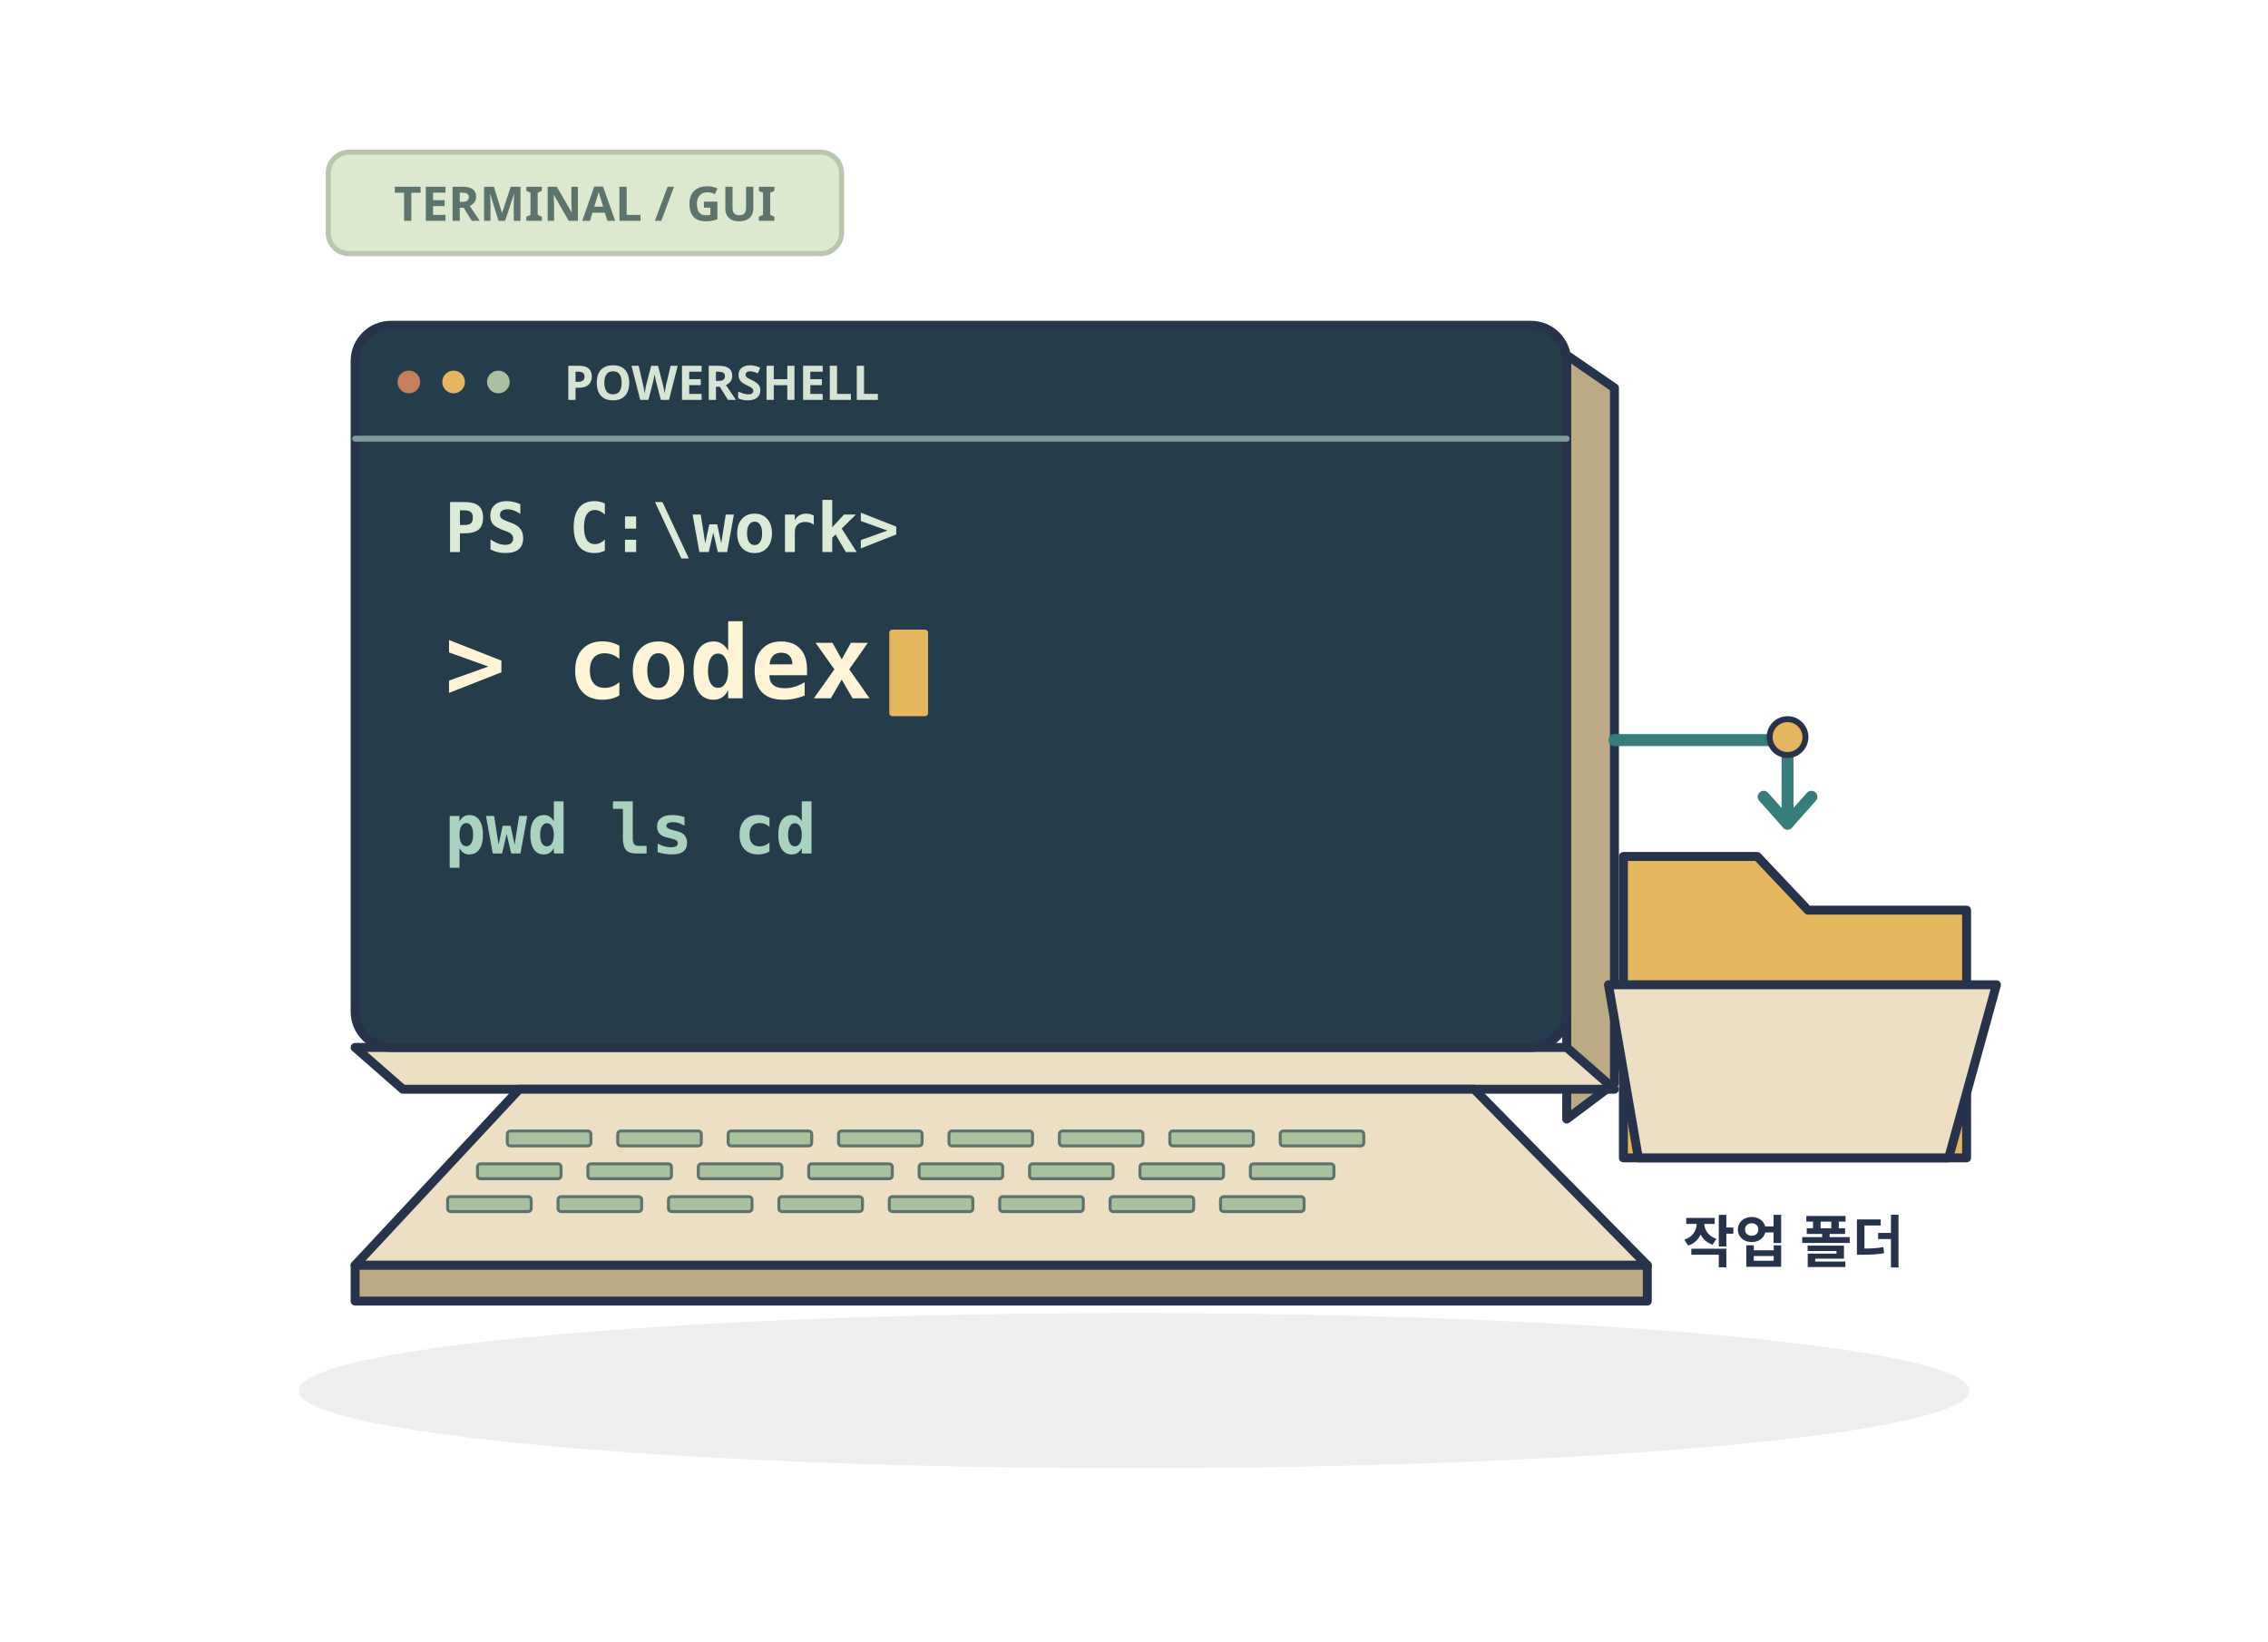
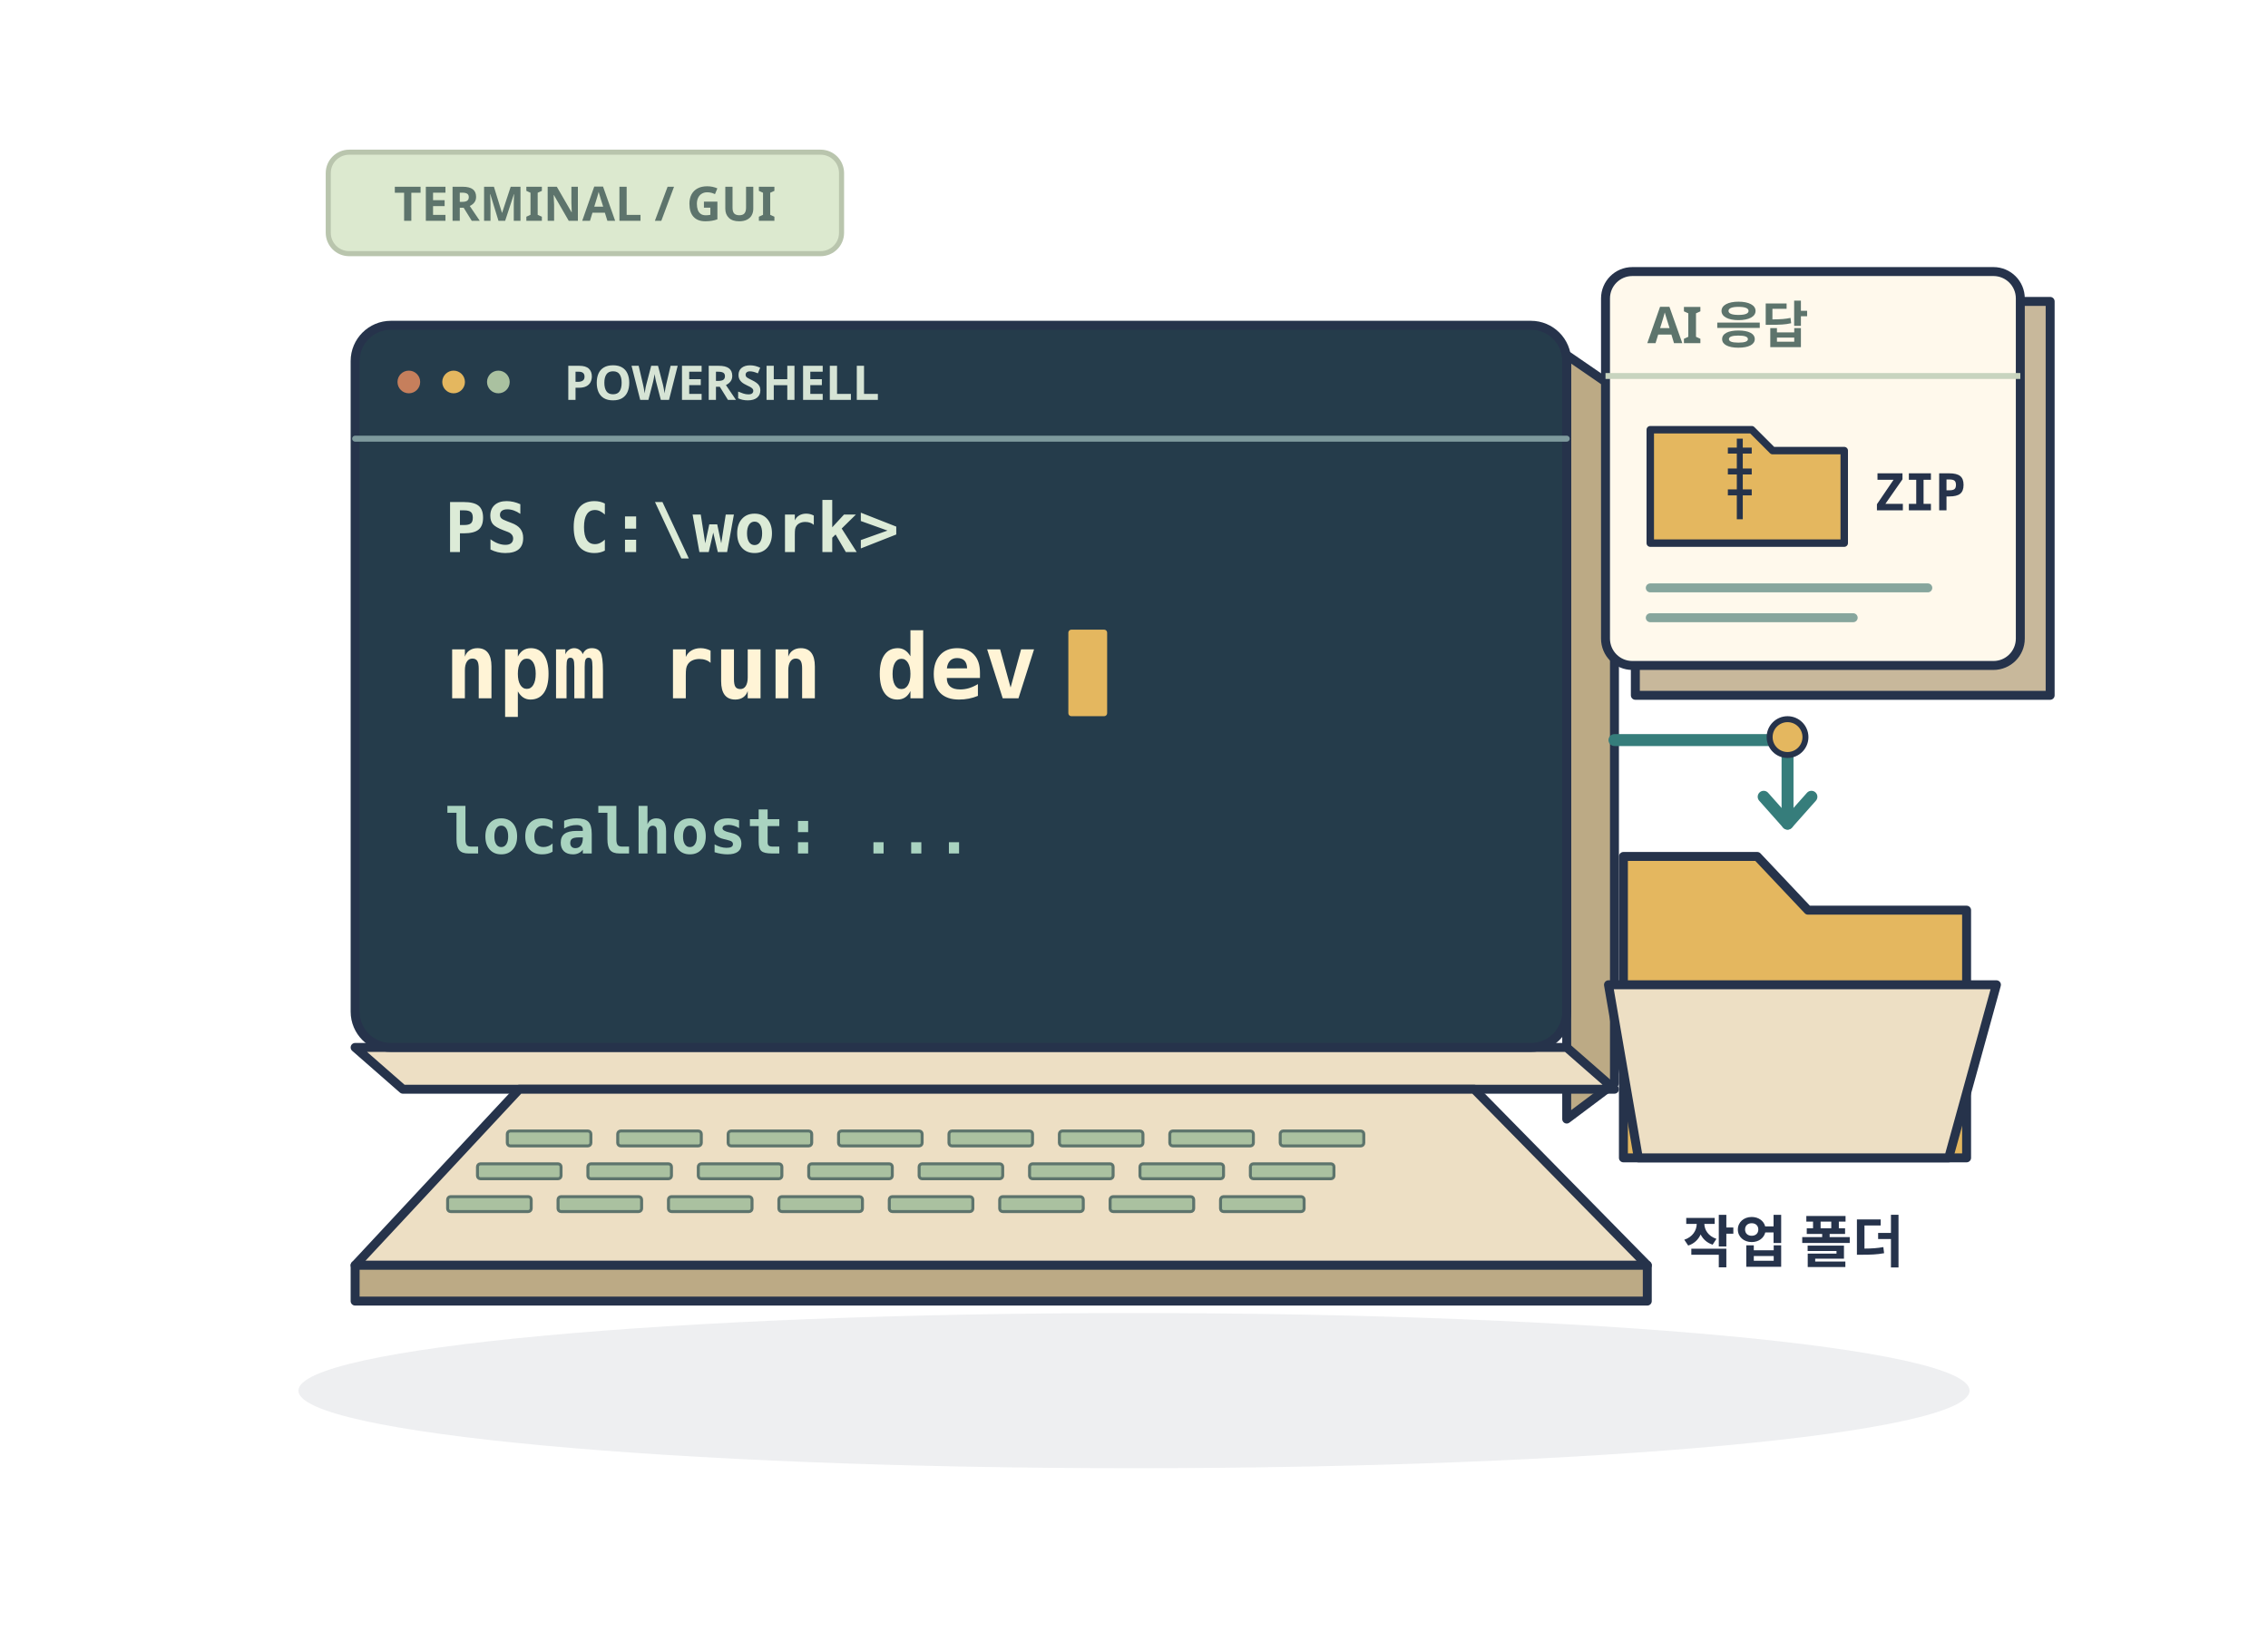
<svg xmlns="http://www.w3.org/2000/svg" viewBox="0 0 760 550" class="topic-art-svg topic-art-terminal" aria-hidden="true" focusable="false">
  <defs>
    <filter id="topic-terminal-shadow" x="-15%" y="-20%" width="140%" height="150%">
      <feDropShadow dx="0" dy="5" stdDeviation="3" flood-color="#26334b" flood-opacity=".12" />
    </filter>
  </defs>
  <style>.topic-art-terminal .art-motion{transform-box:fill-box;transform-origin:center}.topic-art-terminal .terminal-caret{animation:topic-terminal-blink 1.4s steps(2,end) infinite}@keyframes topic-terminal-blink{0%,45%{opacity:1}50%,100%{opacity:.08}}@media(prefers-reduced-motion:reduce){.topic-art-terminal .art-motion{animation:none!important}}</style>
  <ellipse cx="380" cy="466" rx="280" ry="26" fill="#26334b" opacity=".08" />
  <g stroke-linejoin="round">
    <rect x="110" y="51" width="172" height="34" rx="7" fill="#dce9cf" stroke="#b9c5ad" stroke-width="1.7" />
    <text x="196" y="74" font-family="Pretendard,Malgun Gothic,system-ui,sans-serif" font-size="16" font-weight="700" text-anchor="middle" fill="#5d746c" stroke="none">TERMINAL / GUI</text>
    <path d="M525 119l16 11v233l-16 12Z" fill="#bcaa85" stroke="#26334b" stroke-width="3" stroke-linecap="round" stroke-linejoin="round" />
    <path d="M119 351l16 14h406l-16-14Z" fill="#eddfc4" stroke="#26334b" stroke-width="3" stroke-linecap="round" stroke-linejoin="round" />
    <rect x="119" y="109" width="406" height="242" rx="12" fill="#253c4b" stroke="#26334b" stroke-width="3" />
    <path d="M119 147L525 147" fill="none" stroke="#7e9a9d" stroke-width="2" stroke-linecap="round" />
    <circle cx="137" cy="128" r="3.8" fill="#c67f5c" stroke="none" stroke-width="0" />
    <circle cx="152" cy="128" r="3.8" fill="#e4b75f" stroke="none" stroke-width="0" />
    <circle cx="167" cy="128" r="3.8" fill="#aac1a0" stroke="none" stroke-width="0" />
    <text x="189" y="134" font-family="Pretendard,Malgun Gothic,system-ui,sans-serif" font-size="16" font-weight="700" text-anchor="start" fill="#d6e4d5" stroke="none">POWERSHELL</text>
    <text x="149" y="185" font-family="Consolas,monospace" font-size="23" font-weight="600" text-anchor="start" fill="#dcebd7" stroke="none">PS C:\work&gt;</text>
-     <text x="149" y="234" font-family="Consolas,monospace" font-size="34" font-weight="700" text-anchor="start" fill="#fff4d6" stroke="none">&gt; codex</text>
-     <rect class="art-motion terminal-caret" x="298" y="211" width="13" height="29" rx="1" fill="#e4b75f" />
-     <text x="149" y="286" font-family="Consolas,monospace" font-size="23" font-weight="600" text-anchor="start" fill="#a9d3c0" stroke="none">pwd   ls   cd</text>
+     <text x="149" y="234" font-family="Consolas,monospace" font-size="30" font-weight="700" text-anchor="start" fill="#fff4d6" stroke="none">npm run dev</text>
+     <rect class="art-motion terminal-caret" x="358" y="211" width="13" height="29" rx="1" fill="#e4b75f" />
+     <text x="149" y="286" font-family="Consolas,monospace" font-size="21" font-weight="600" text-anchor="start" fill="#a9d3c0" stroke="none">localhost: ...</text>
+     <path d="M548 101h139v132H548z" fill="#c8b89b" stroke="#26334b" stroke-width="3" />
+     <rect x="538" y="91" width="139" height="132" rx="9" fill="#fff9ec" stroke="#26334b" stroke-width="3" />
+     <path d="M538 126h139" fill="none" stroke="#c8d4bf" stroke-width="2" />
+     <text x="552" y="115" font-family="Pretendard,Malgun Gothic,system-ui,sans-serif" font-size="17" font-weight="700" fill="#5d746c" stroke="none">AI 응답</text>
+     <path d="M553 144h34l7 7h24v31h-65z" fill="#e4b75f" stroke="#26334b" stroke-width="2.5" />
+     <path d="M583 147v27m-4-23h8m-8 7h8m-8 7h8" fill="none" stroke="#26334b" stroke-width="2" />
+     <text x="628" y="171" font-family="Consolas,monospace" font-size="17" font-weight="700" fill="#26334b" stroke="none">ZIP</text>
+     <path d="M553 197h93m-93 10h68" fill="none" stroke="#87a69d" stroke-width="3" stroke-linecap="round" />
    <path d="M174 365h320l58 59H119Z" fill="#eddfc4" stroke="#26334b" stroke-width="3" stroke-linecap="round" stroke-linejoin="round" />
    <path d="M119 424h433v12H119Z" fill="#bcaa85" stroke="#26334b" stroke-width="3" stroke-linecap="round" stroke-linejoin="round" />
    <rect x="170" y="379" width="28" height="5" rx="1" fill="#aac1a0" stroke="#5d746c" stroke-width="1" />
    <rect x="207" y="379" width="28" height="5" rx="1" fill="#aac1a0" stroke="#5d746c" stroke-width="1" />
    <rect x="244" y="379" width="28" height="5" rx="1" fill="#aac1a0" stroke="#5d746c" stroke-width="1" />
    <rect x="281" y="379" width="28" height="5" rx="1" fill="#aac1a0" stroke="#5d746c" stroke-width="1" />
    <rect x="318" y="379" width="28" height="5" rx="1" fill="#aac1a0" stroke="#5d746c" stroke-width="1" />
    <rect x="355" y="379" width="28" height="5" rx="1" fill="#aac1a0" stroke="#5d746c" stroke-width="1" />
    <rect x="392" y="379" width="28" height="5" rx="1" fill="#aac1a0" stroke="#5d746c" stroke-width="1" />
    <rect x="429" y="379" width="28" height="5" rx="1" fill="#aac1a0" stroke="#5d746c" stroke-width="1" />
    <rect x="160" y="390" width="28" height="5" rx="1" fill="#aac1a0" stroke="#5d746c" stroke-width="1" />
    <rect x="197" y="390" width="28" height="5" rx="1" fill="#aac1a0" stroke="#5d746c" stroke-width="1" />
    <rect x="234" y="390" width="28" height="5" rx="1" fill="#aac1a0" stroke="#5d746c" stroke-width="1" />
    <rect x="271" y="390" width="28" height="5" rx="1" fill="#aac1a0" stroke="#5d746c" stroke-width="1" />
    <rect x="308" y="390" width="28" height="5" rx="1" fill="#aac1a0" stroke="#5d746c" stroke-width="1" />
    <rect x="345" y="390" width="28" height="5" rx="1" fill="#aac1a0" stroke="#5d746c" stroke-width="1" />
    <rect x="382" y="390" width="28" height="5" rx="1" fill="#aac1a0" stroke="#5d746c" stroke-width="1" />
    <rect x="419" y="390" width="28" height="5" rx="1" fill="#aac1a0" stroke="#5d746c" stroke-width="1" />
    <rect x="150" y="401" width="28" height="5" rx="1" fill="#aac1a0" stroke="#5d746c" stroke-width="1" />
    <rect x="187" y="401" width="28" height="5" rx="1" fill="#aac1a0" stroke="#5d746c" stroke-width="1" />
    <rect x="224" y="401" width="28" height="5" rx="1" fill="#aac1a0" stroke="#5d746c" stroke-width="1" />
    <rect x="261" y="401" width="28" height="5" rx="1" fill="#aac1a0" stroke="#5d746c" stroke-width="1" />
    <rect x="298" y="401" width="28" height="5" rx="1" fill="#aac1a0" stroke="#5d746c" stroke-width="1" />
    <rect x="335" y="401" width="28" height="5" rx="1" fill="#aac1a0" stroke="#5d746c" stroke-width="1" />
    <rect x="372" y="401" width="28" height="5" rx="1" fill="#aac1a0" stroke="#5d746c" stroke-width="1" />
    <rect x="409" y="401" width="28" height="5" rx="1" fill="#aac1a0" stroke="#5d746c" stroke-width="1" />
    <path d="M544 305V287h44.85l17 18H659v83H544Z" fill="#e4b75f" stroke="#26334b" stroke-width="3" stroke-linecap="round" stroke-linejoin="round" />
    <path d="M539 330H669l-16 58H549Z" fill="#eddfc4" stroke="#26334b" stroke-width="3" stroke-linecap="round" stroke-linejoin="round" />
    <text x="601" y="423" font-family="Pretendard,Malgun Gothic,system-ui,sans-serif" font-size="19" font-weight="700" text-anchor="middle" fill="#26334b" stroke="none">작업 폴더</text>
    <path d="M541 248h58v28" fill="none" stroke="#367d7b" stroke-width="4" stroke-linecap="round" stroke-linejoin="round" />
    <path d="m591 267 8 9 8-9" fill="none" stroke="#367d7b" stroke-width="4" stroke-linecap="round" stroke-linejoin="round" />
    <circle cx="599" cy="247" r="6" fill="#e4b75f" stroke="#26334b" stroke-width="2" />
  </g>
</svg>
